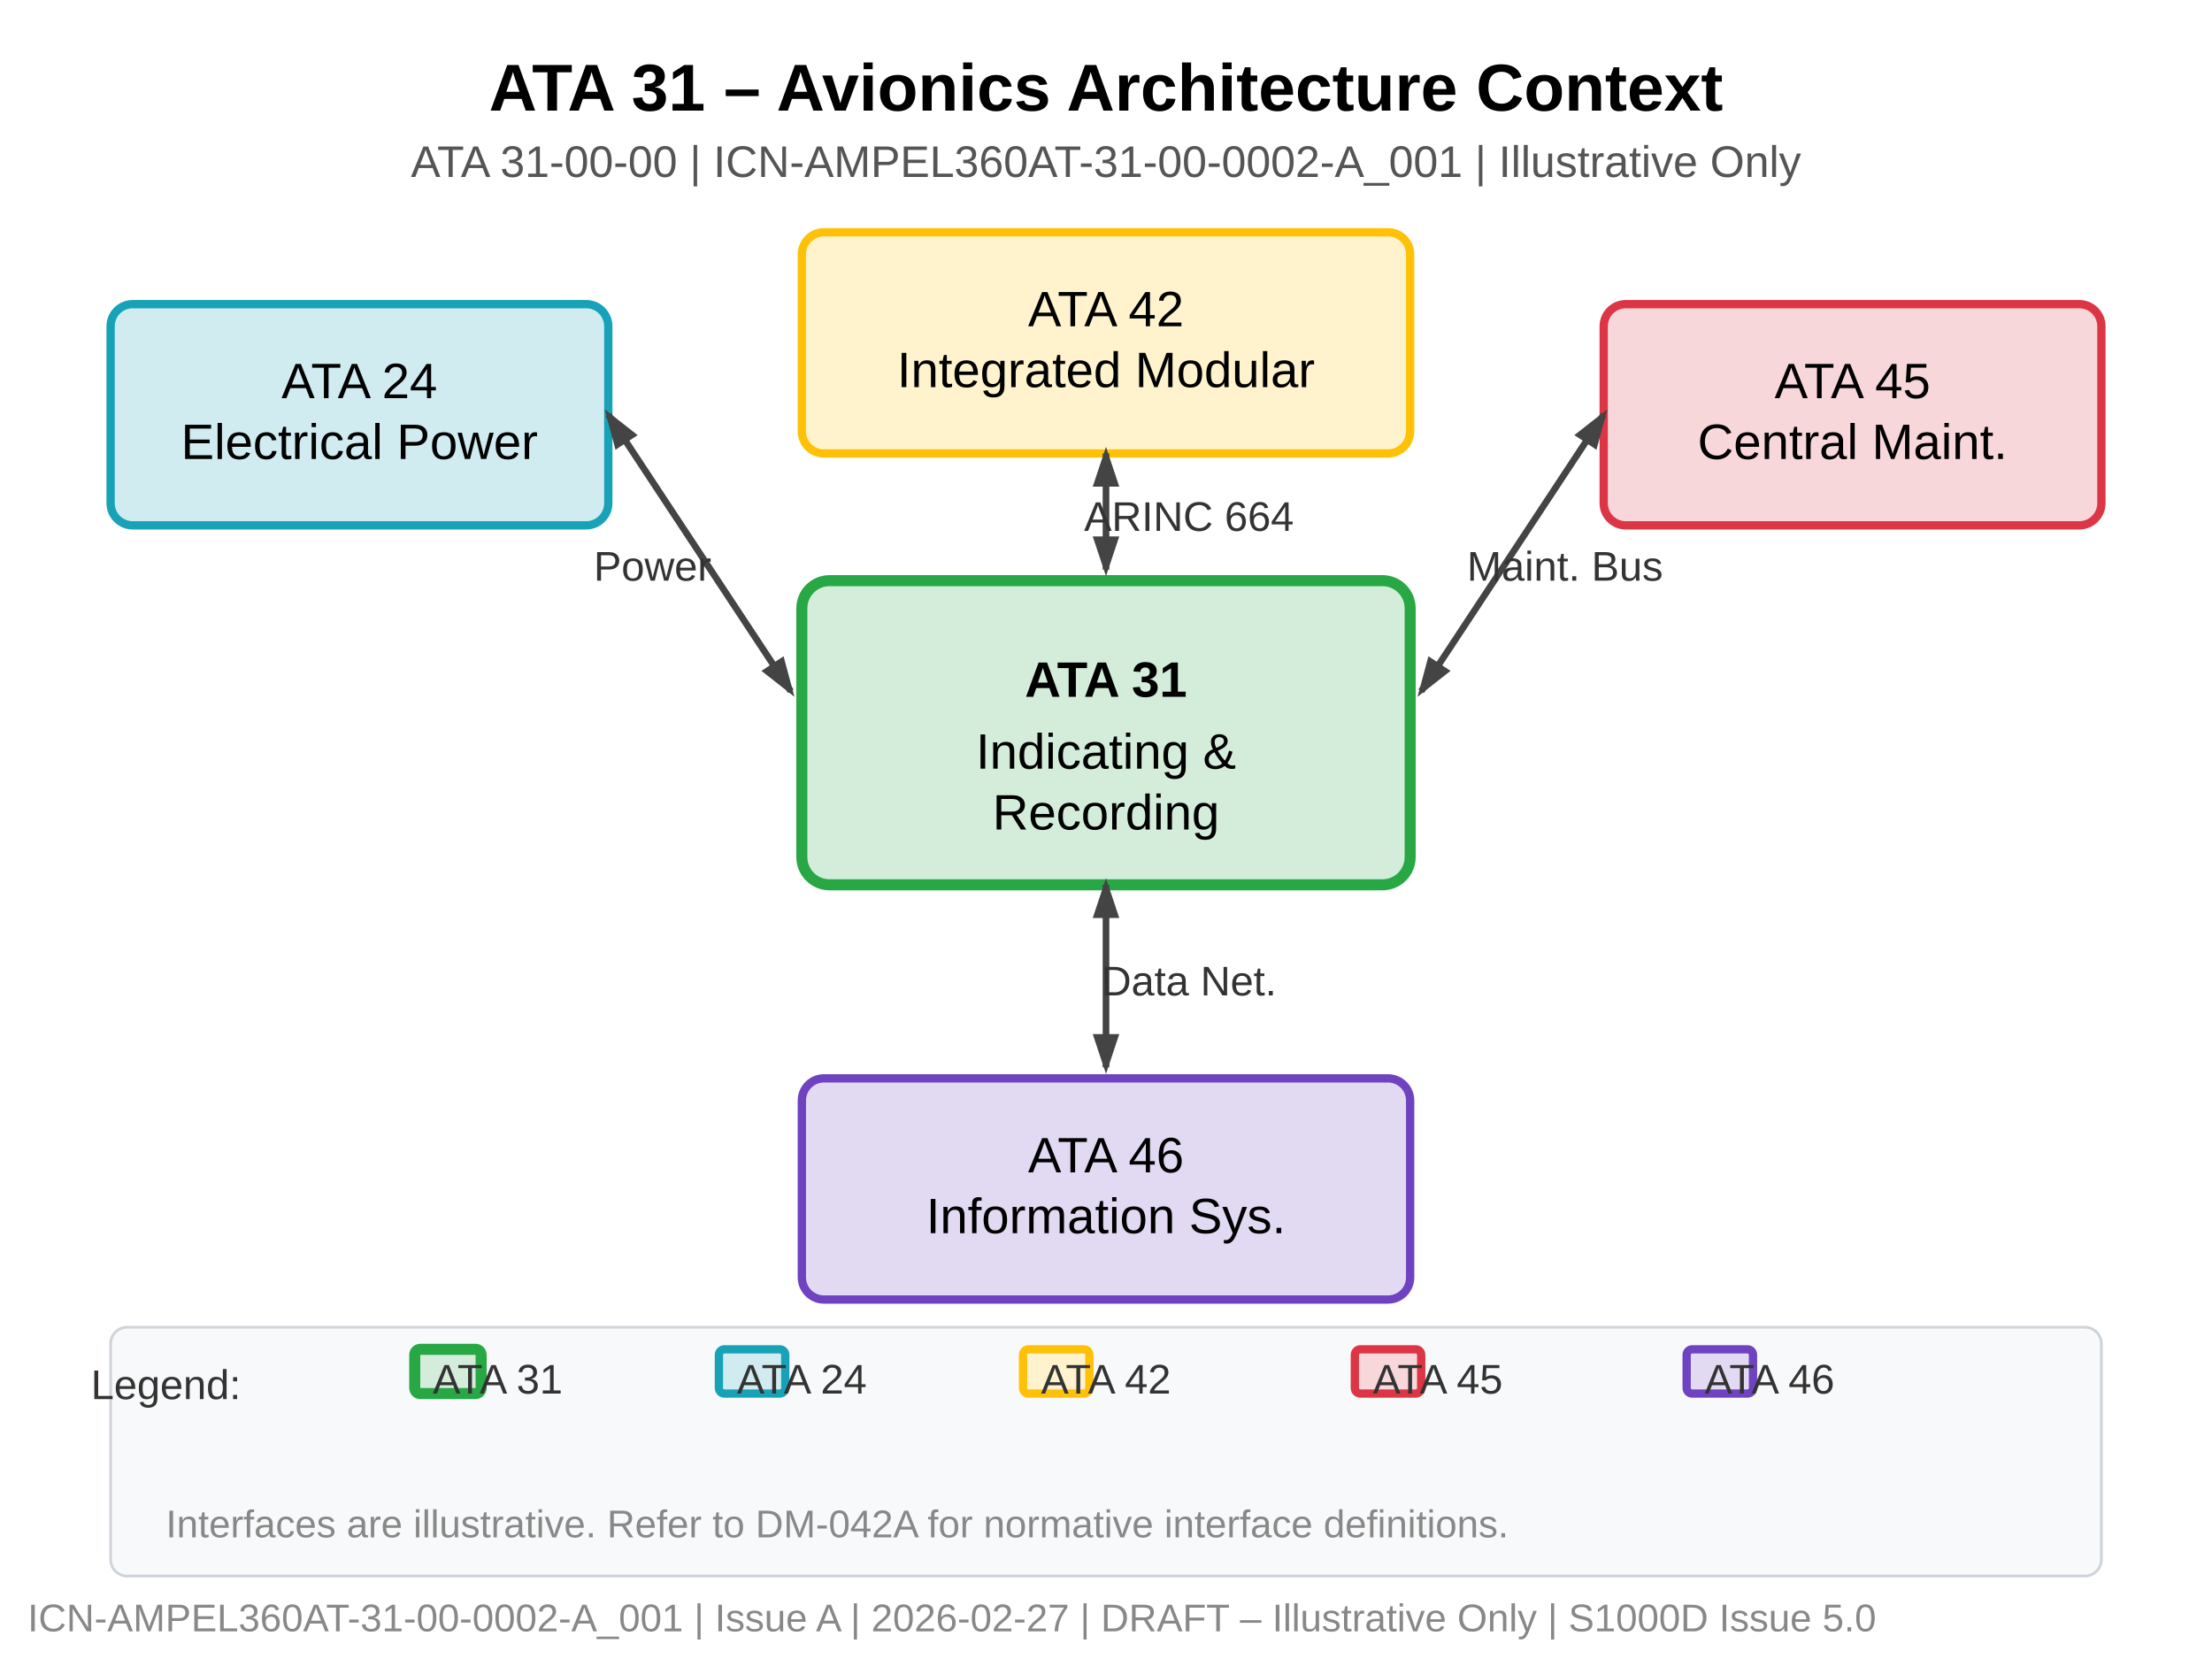
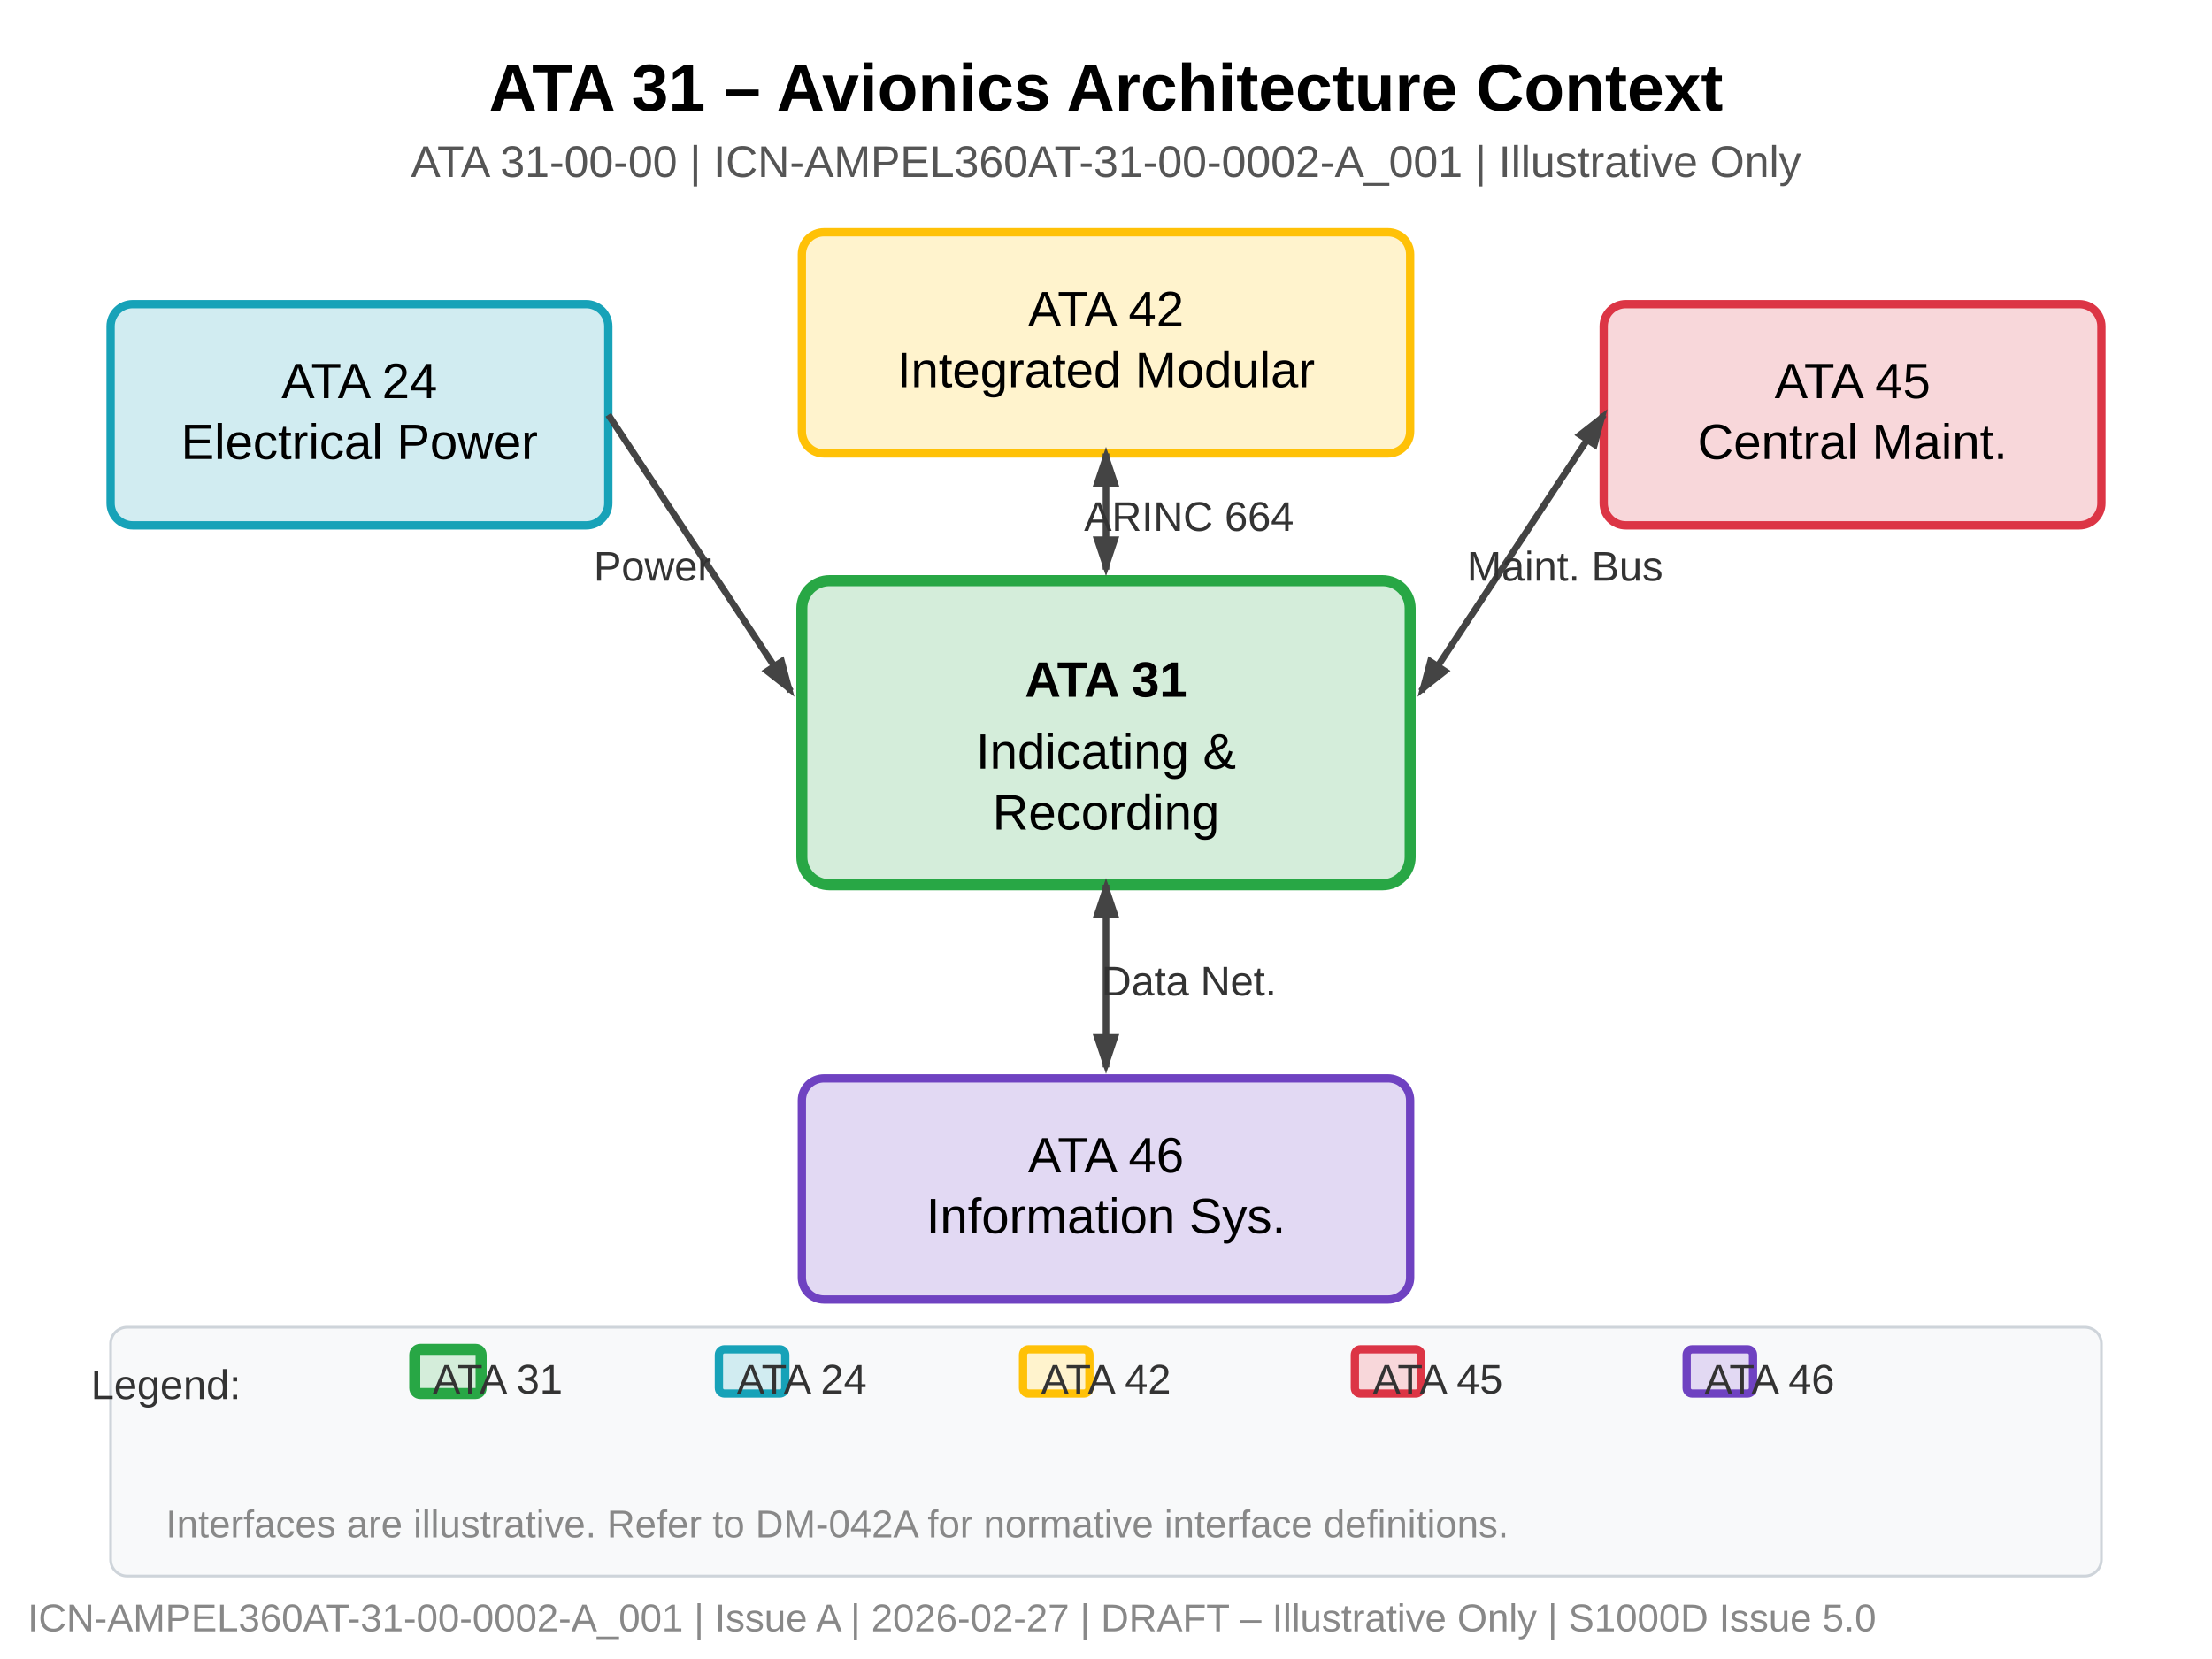
<svg xmlns="http://www.w3.org/2000/svg" viewBox="0 0 400 300" width="400" height="300">
  <defs>
    <style type="text/css">
      .ata31    { fill: #D4EDDA; stroke: #28A745; stroke-width: 2; }
      .ata24    { fill: #D1ECF1; stroke: #17A2B8; stroke-width: 1.5; }
      .ata42    { fill: #FFF3CD; stroke: #FFC107; stroke-width: 1.5; }
      .ata45    { fill: #F8D7DA; stroke: #DC3545; stroke-width: 1.5; }
      .ata46    { fill: #E2D9F3; stroke: #6F42C1; stroke-width: 1.5; }
      .label    { font-family: Arial, sans-serif; font-size: 9px; text-anchor: middle; fill: #000; }
      .label-sm { font-family: Arial, sans-serif; font-size: 7.5px; text-anchor: middle; fill: #333; }
      .title    { font-family: Arial, sans-serif; font-size: 12px; font-weight: bold; text-anchor: middle; fill: #000; }
      .subtitle { font-family: Arial, sans-serif; font-size: 8px; text-anchor: middle; fill: #555; }
      .bus      { fill: none; stroke: #444; stroke-width: 1.2; stroke-dasharray: 4,2; }
      .arrow    { fill: none; stroke: #444; stroke-width: 1.2; marker-end: url(#arrowhead); }
      .barrow   { fill: none; stroke: #444; stroke-width: 1.2;
                  marker-start: url(#arrowhead-r); marker-end: url(#arrowhead); }
      .note     { font-family: Arial, sans-serif; font-size: 7px; fill: #888; }
    </style>
    <marker id="arrowhead" markerWidth="6" markerHeight="4" refX="5" refY="2" orient="auto">
      <polygon points="0 0, 6 2, 0 4" fill="#444" />
    </marker>
    <marker id="arrowhead-r" markerWidth="6" markerHeight="4" refX="1" refY="2" orient="auto">
      <polygon points="6 0, 0 2, 6 4" fill="#444" />
    </marker>
  </defs>
  <rect width="400" height="300" fill="#ffffff" />
  <text x="200" y="20" class="title">ATA 31 – Avionics Architecture Context</text>
  <text x="200" y="32" class="subtitle">ATA 31-00-00 | ICN-AMPEL360AT-31-00-0002-A_001 | Illustrative Only</text>
  <rect x="145" y="105" width="110" height="55" class="ata31" rx="5" />
  <text x="200" y="126" class="label" font-weight="bold">ATA 31</text>
  <text x="200" y="139" class="label">Indicating &amp;</text>
  <text x="200" y="150" class="label">Recording</text>
  <rect x="20" y="55" width="90" height="40" class="ata24" rx="4" />
  <text x="65" y="72" class="label">ATA 24</text>
  <text x="65" y="83" class="label">Electrical Power</text>
  <rect x="145" y="42" width="110" height="40" class="ata42" rx="4" />
  <text x="200" y="59" class="label">ATA 42</text>
  <text x="200" y="70" class="label">Integrated Modular</text>
  <rect x="290" y="55" width="90" height="40" class="ata45" rx="4" />
  <text x="335" y="72" class="label">ATA 45</text>
  <text x="335" y="83" class="label">Central Maint.</text>
  <rect x="145" y="195" width="110" height="40" class="ata46" rx="4" />
  <text x="200" y="212" class="label">ATA 46</text>
  <text x="200" y="223" class="label">Information Sys.</text>
-   <line x1="110" y1="75" x2="143" y2="125" class="barrow" />
+   <line x1="110" y1="75" x2="143" y2="125" class="arrow" />
  <text x="118" y="105" class="label-sm">Power</text>
  <line x1="200" y1="82" x2="200" y2="103" class="barrow" />
  <text x="215" y="96" class="label-sm">ARINC 664</text>
  <line x1="290" y1="75" x2="257" y2="125" class="barrow" />
  <text x="283" y="105" class="label-sm">Maint. Bus</text>
  <line x1="200" y1="160" x2="200" y2="193" class="barrow" />
  <text x="215" y="180" class="label-sm">Data Net.</text>
  <rect x="20" y="240" width="360" height="45" fill="#F8F9FA" stroke="#CED4DA" stroke-width="0.5" rx="3" />
  <text x="30" y="253" class="label-sm" text-anchor="start">Legend:</text>
  <rect x="75" y="244" width="12" height="8" class="ata31" rx="1" />
  <text x="90" y="252" class="label-sm" text-anchor="start">ATA 31</text>
  <rect x="130" y="244" width="12" height="8" class="ata24" rx="1" />
  <text x="145" y="252" class="label-sm" text-anchor="start">ATA 24</text>
  <rect x="185" y="244" width="12" height="8" class="ata42" rx="1" />
  <text x="200" y="252" class="label-sm" text-anchor="start">ATA 42</text>
  <rect x="245" y="244" width="12" height="8" class="ata45" rx="1" />
  <text x="260" y="252" class="label-sm" text-anchor="start">ATA 45</text>
  <rect x="305" y="244" width="12" height="8" class="ata46" rx="1" />
  <text x="320" y="252" class="label-sm" text-anchor="start">ATA 46</text>
  <text x="30" y="278" class="note">Interfaces are illustrative. Refer to DM-042A for normative interface definitions.</text>
  <text x="5" y="295" class="note">ICN-AMPEL360AT-31-00-0002-A_001 | Issue A | 2026-02-27 | DRAFT – Illustrative Only | S1000D Issue 5.0</text>
</svg>
